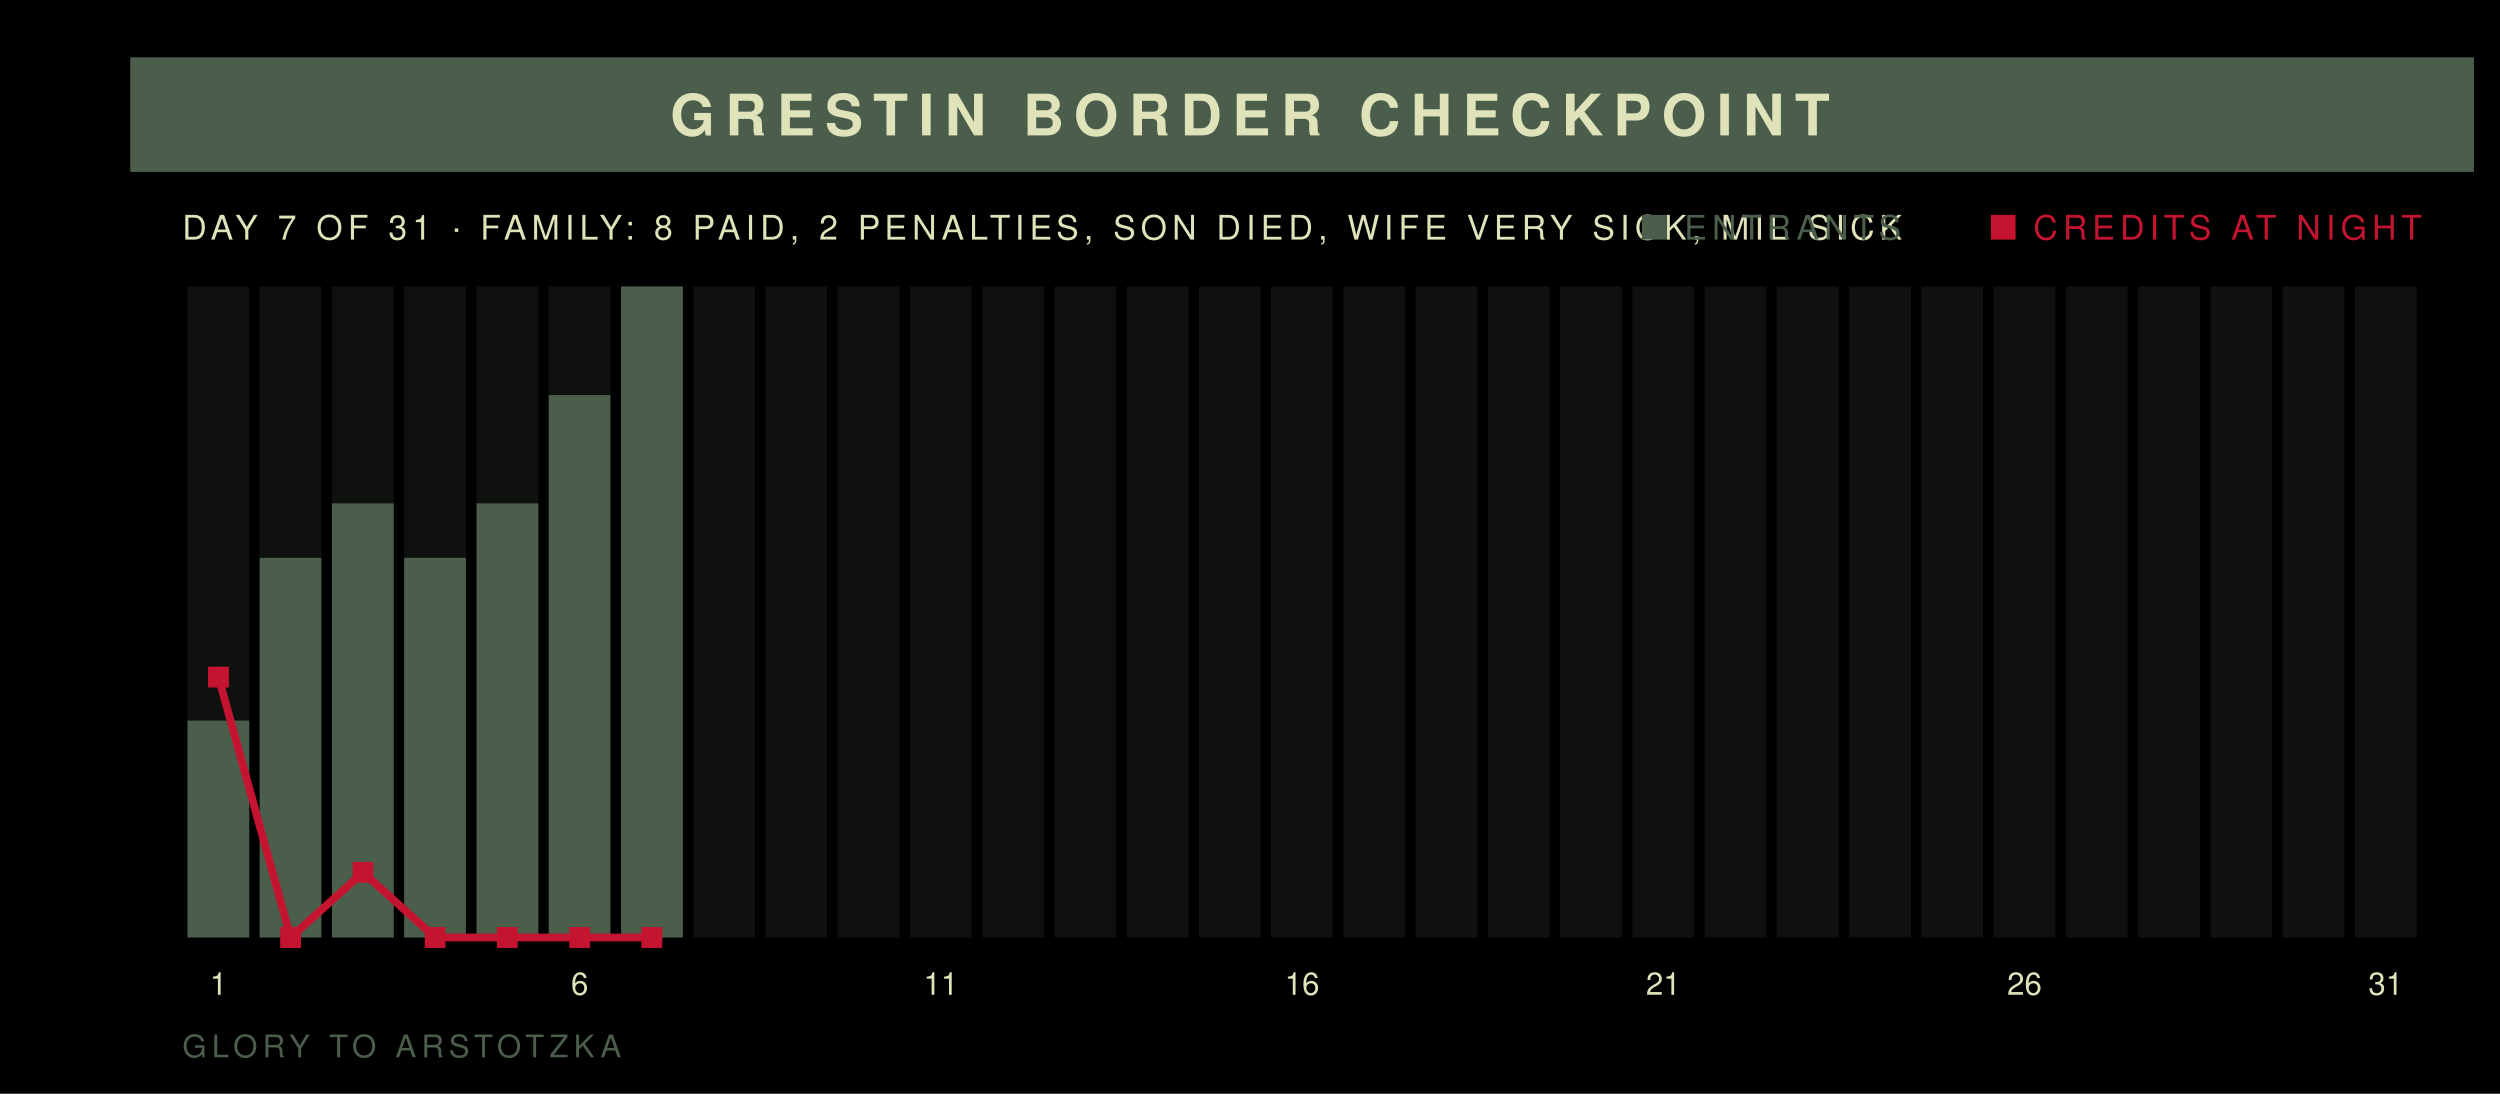
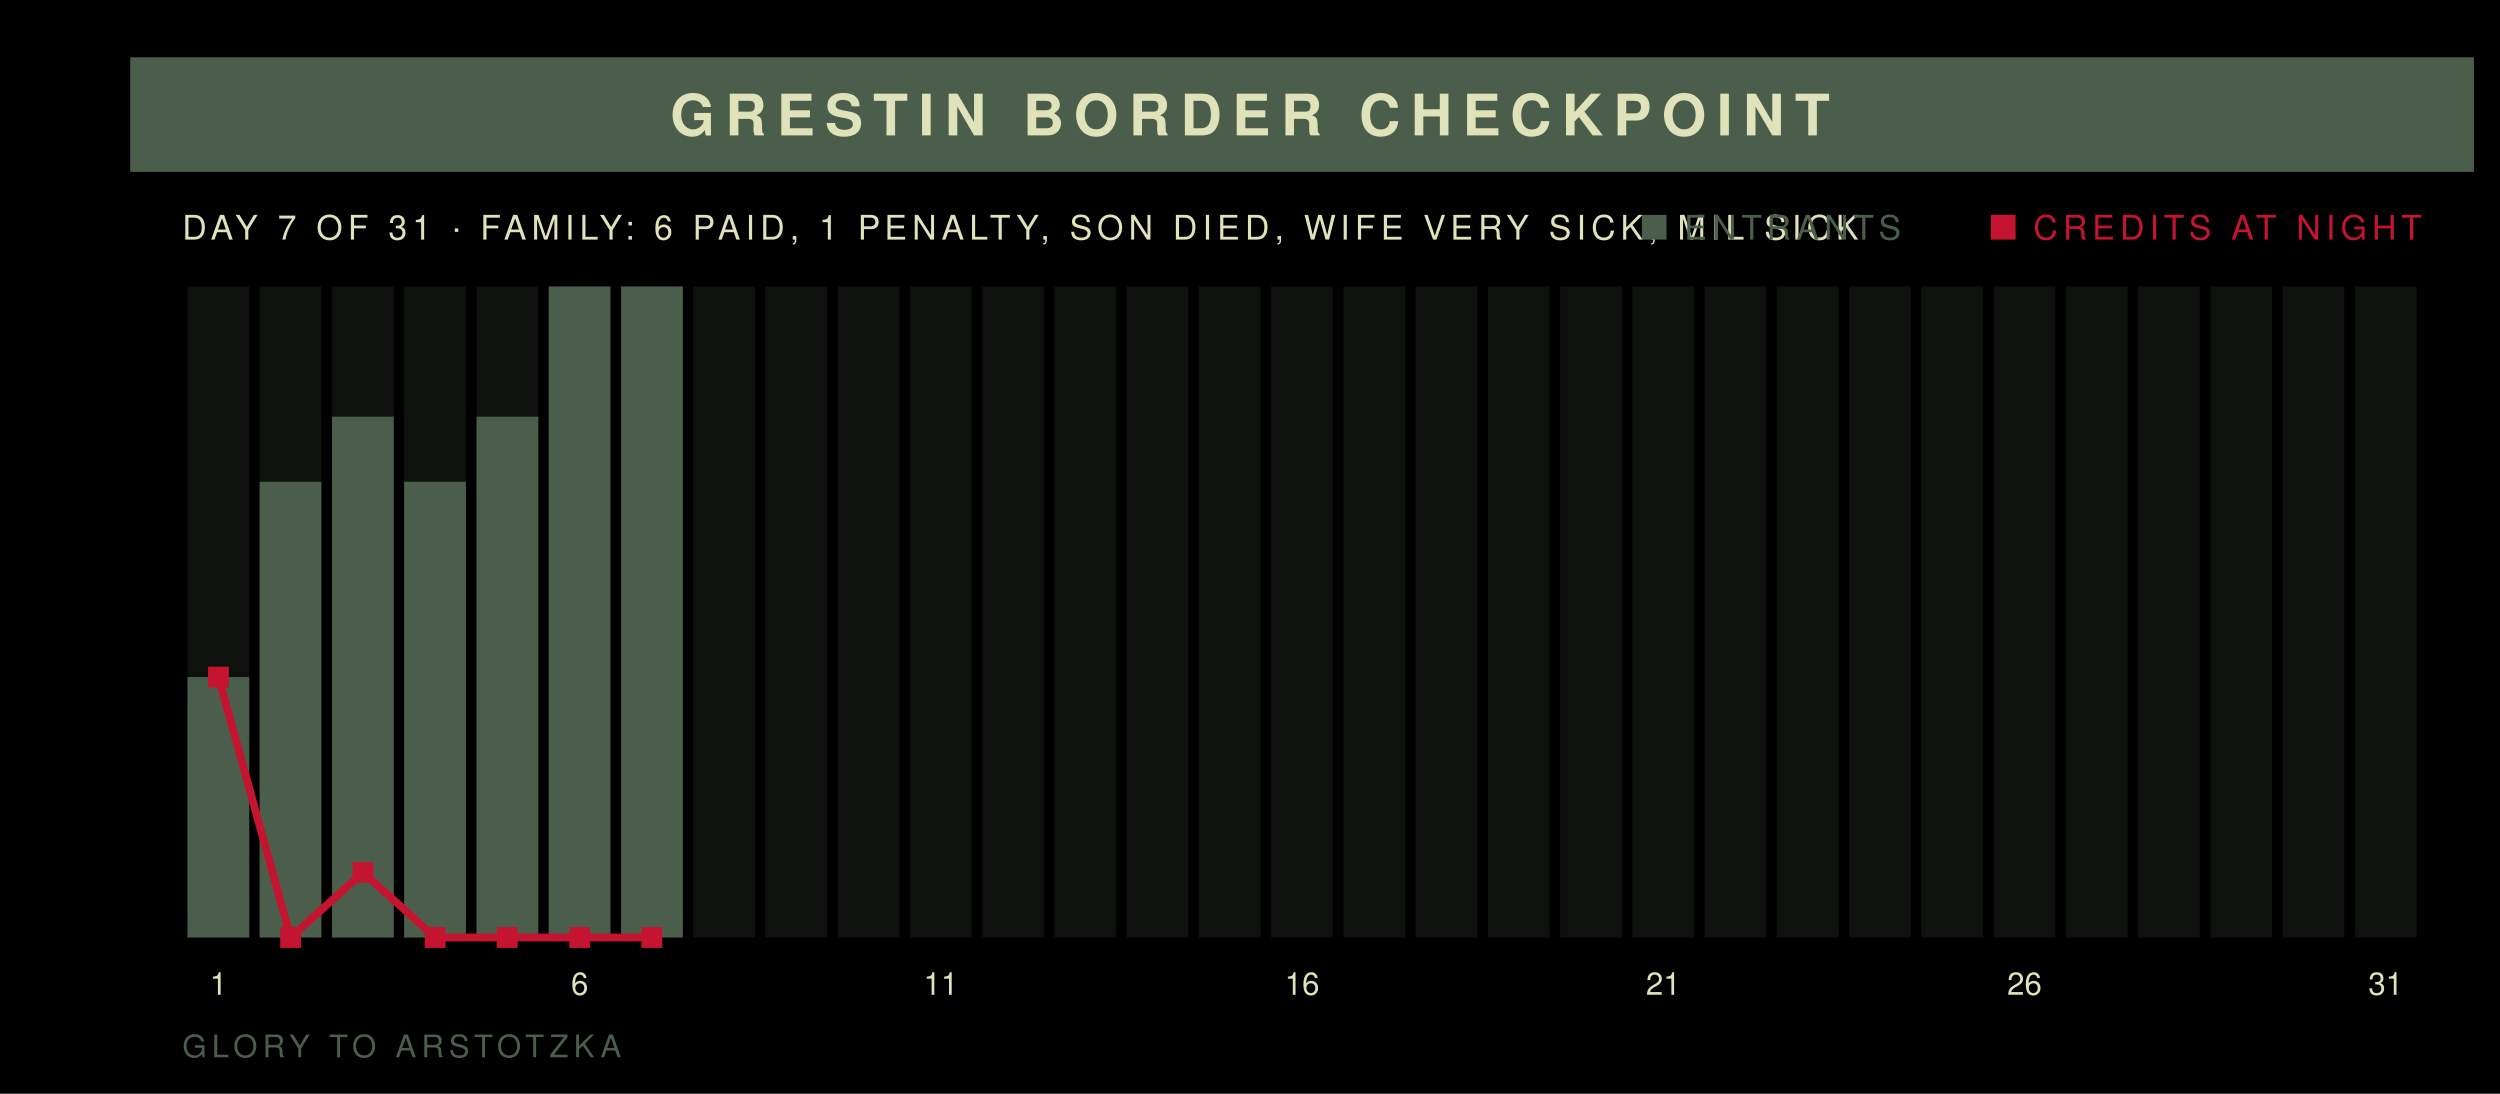
<svg xmlns="http://www.w3.org/2000/svg" width="960" height="420" viewBox="0 0 960 420" font-family="-apple-system, Helvetica, sans-serif">
  <rect width="960" height="420" fill="#000000" />
  <rect x="50" y="22" width="900" height="44" fill="#4b5e4c" />
  <text x="480.0" y="52" fill="#e0e3b9" font-size="22" font-weight="800" text-anchor="middle" letter-spacing="4">GRESTIN BORDER CHECKPOINT</text>
-   <text x="70" y="92" fill="#e0e3b9" font-size="13" letter-spacing="2">DAY 7 OF 31  ·  FAMILY: 8 PAID, 2 PENALTIES, SON DIED, WIFE VERY SICK, MIL SICK</text>
+   <text x="70" y="92" fill="#e0e3b9" font-size="13" letter-spacing="2">DAY 7 OF 31  ·  FAMILY: 6 PAID, 1 PENALTY, SON DIED, WIFE VERY SICK, MIL SICK</text>
  <text x="930" y="92" fill="#c41430" font-size="13" text-anchor="end" letter-spacing="2">■ CREDITS AT NIGHT</text>
  <text x="730" y="92" fill="#4b5e4c" font-size="13" text-anchor="end" letter-spacing="2">■ ENTRANTS</text>
  <rect x="72.0" y="110" width="23.7" height="250" fill="#293229" opacity="0.35" />
  <text x="83.9" y="382" fill="#e0e3b9" font-size="12" text-anchor="middle">1</text>
  <rect x="99.7" y="110" width="23.7" height="250" fill="#293229" opacity="0.35" />
  <rect x="127.5" y="110" width="23.7" height="250" fill="#293229" opacity="0.35" />
  <rect x="155.2" y="110" width="23.7" height="250" fill="#293229" opacity="0.35" />
  <rect x="183.0" y="110" width="23.7" height="250" fill="#293229" opacity="0.35" />
  <rect x="210.7" y="110" width="23.7" height="250" fill="#293229" opacity="0.35" />
  <text x="222.6" y="382" fill="#e0e3b9" font-size="12" text-anchor="middle">6</text>
  <rect x="238.5" y="110" width="23.7" height="250" fill="#293229" opacity="0.35" />
  <rect x="266.2" y="110" width="23.7" height="250" fill="#293229" opacity="0.35" />
  <rect x="293.9" y="110" width="23.7" height="250" fill="#293229" opacity="0.35" />
  <rect x="321.7" y="110" width="23.7" height="250" fill="#293229" opacity="0.35" />
  <rect x="349.4" y="110" width="23.7" height="250" fill="#293229" opacity="0.35" />
  <text x="361.3" y="382" fill="#e0e3b9" font-size="12" text-anchor="middle">11</text>
  <rect x="377.2" y="110" width="23.7" height="250" fill="#293229" opacity="0.35" />
  <rect x="404.9" y="110" width="23.7" height="250" fill="#293229" opacity="0.35" />
  <rect x="432.6" y="110" width="23.7" height="250" fill="#293229" opacity="0.35" />
  <rect x="460.4" y="110" width="23.7" height="250" fill="#293229" opacity="0.35" />
  <rect x="488.1" y="110" width="23.7" height="250" fill="#293229" opacity="0.35" />
  <text x="500.0" y="382" fill="#e0e3b9" font-size="12" text-anchor="middle">16</text>
  <rect x="515.9" y="110" width="23.7" height="250" fill="#293229" opacity="0.35" />
  <rect x="543.6" y="110" width="23.7" height="250" fill="#293229" opacity="0.35" />
  <rect x="571.4" y="110" width="23.7" height="250" fill="#293229" opacity="0.35" />
  <rect x="599.1" y="110" width="23.7" height="250" fill="#293229" opacity="0.35" />
  <rect x="626.8" y="110" width="23.7" height="250" fill="#293229" opacity="0.35" />
  <text x="638.7" y="382" fill="#e0e3b9" font-size="12" text-anchor="middle">21</text>
  <rect x="654.6" y="110" width="23.7" height="250" fill="#293229" opacity="0.35" />
  <rect x="682.3" y="110" width="23.7" height="250" fill="#293229" opacity="0.35" />
  <rect x="710.1" y="110" width="23.7" height="250" fill="#293229" opacity="0.35" />
  <rect x="737.8" y="110" width="23.7" height="250" fill="#293229" opacity="0.35" />
  <rect x="765.5" y="110" width="23.7" height="250" fill="#293229" opacity="0.35" />
  <text x="777.4" y="382" fill="#e0e3b9" font-size="12" text-anchor="middle">26</text>
  <rect x="793.3" y="110" width="23.7" height="250" fill="#293229" opacity="0.35" />
  <rect x="821.0" y="110" width="23.7" height="250" fill="#293229" opacity="0.35" />
  <rect x="848.8" y="110" width="23.7" height="250" fill="#293229" opacity="0.35" />
  <rect x="876.5" y="110" width="23.7" height="250" fill="#293229" opacity="0.35" />
  <rect x="904.3" y="110" width="23.7" height="250" fill="#293229" opacity="0.35" />
  <text x="916.1" y="382" fill="#e0e3b9" font-size="12" text-anchor="middle">31</text>
-   <rect x="72.0" y="276.7" width="23.7" height="83.3" fill="#4b5e4c" />
-   <rect x="99.7" y="214.2" width="23.7" height="145.8" fill="#4b5e4c" />
-   <rect x="127.5" y="193.3" width="23.7" height="166.7" fill="#4b5e4c" />
-   <rect x="155.2" y="214.2" width="23.7" height="145.8" fill="#4b5e4c" />
-   <rect x="183.0" y="193.3" width="23.7" height="166.7" fill="#4b5e4c" />
-   <rect x="210.7" y="151.7" width="23.7" height="208.3" fill="#4b5e4c" />
+   <rect x="72.0" y="260.0" width="23.7" height="100.0" fill="#4b5e4c" />
+   <rect x="99.7" y="185.0" width="23.7" height="175.0" fill="#4b5e4c" />
+   <rect x="127.5" y="160.0" width="23.7" height="200.0" fill="#4b5e4c" />
+   <rect x="155.2" y="185.0" width="23.7" height="175.0" fill="#4b5e4c" />
+   <rect x="183.0" y="160.0" width="23.7" height="200.0" fill="#4b5e4c" />
+   <rect x="210.7" y="110.0" width="23.7" height="250.0" fill="#4b5e4c" />
  <rect x="238.5" y="110.0" width="23.7" height="250.0" fill="#4b5e4c" />
  <polyline points="83.9,260.0 111.6,360.0 139.4,335.0 167.1,360.0 194.8,360.0 222.6,360.0 250.3,360.0" fill="none" stroke="#c41430" stroke-width="3" />
  <rect x="79.9" y="256.0" width="8" height="8" fill="#c41430" />
  <rect x="107.6" y="356.0" width="8" height="8" fill="#c41430" />
  <rect x="135.4" y="331.0" width="8" height="8" fill="#c41430" />
  <rect x="163.1" y="356.0" width="8" height="8" fill="#c41430" />
  <rect x="190.8" y="356.0" width="8" height="8" fill="#c41430" />
  <rect x="218.6" y="356.0" width="8" height="8" fill="#c41430" />
  <rect x="246.3" y="356.0" width="8" height="8" fill="#c41430" />
  <text x="70" y="406" fill="#4b5e4c" font-size="12" letter-spacing="2">GLORY TO ARSTOTZKA</text>
</svg>
